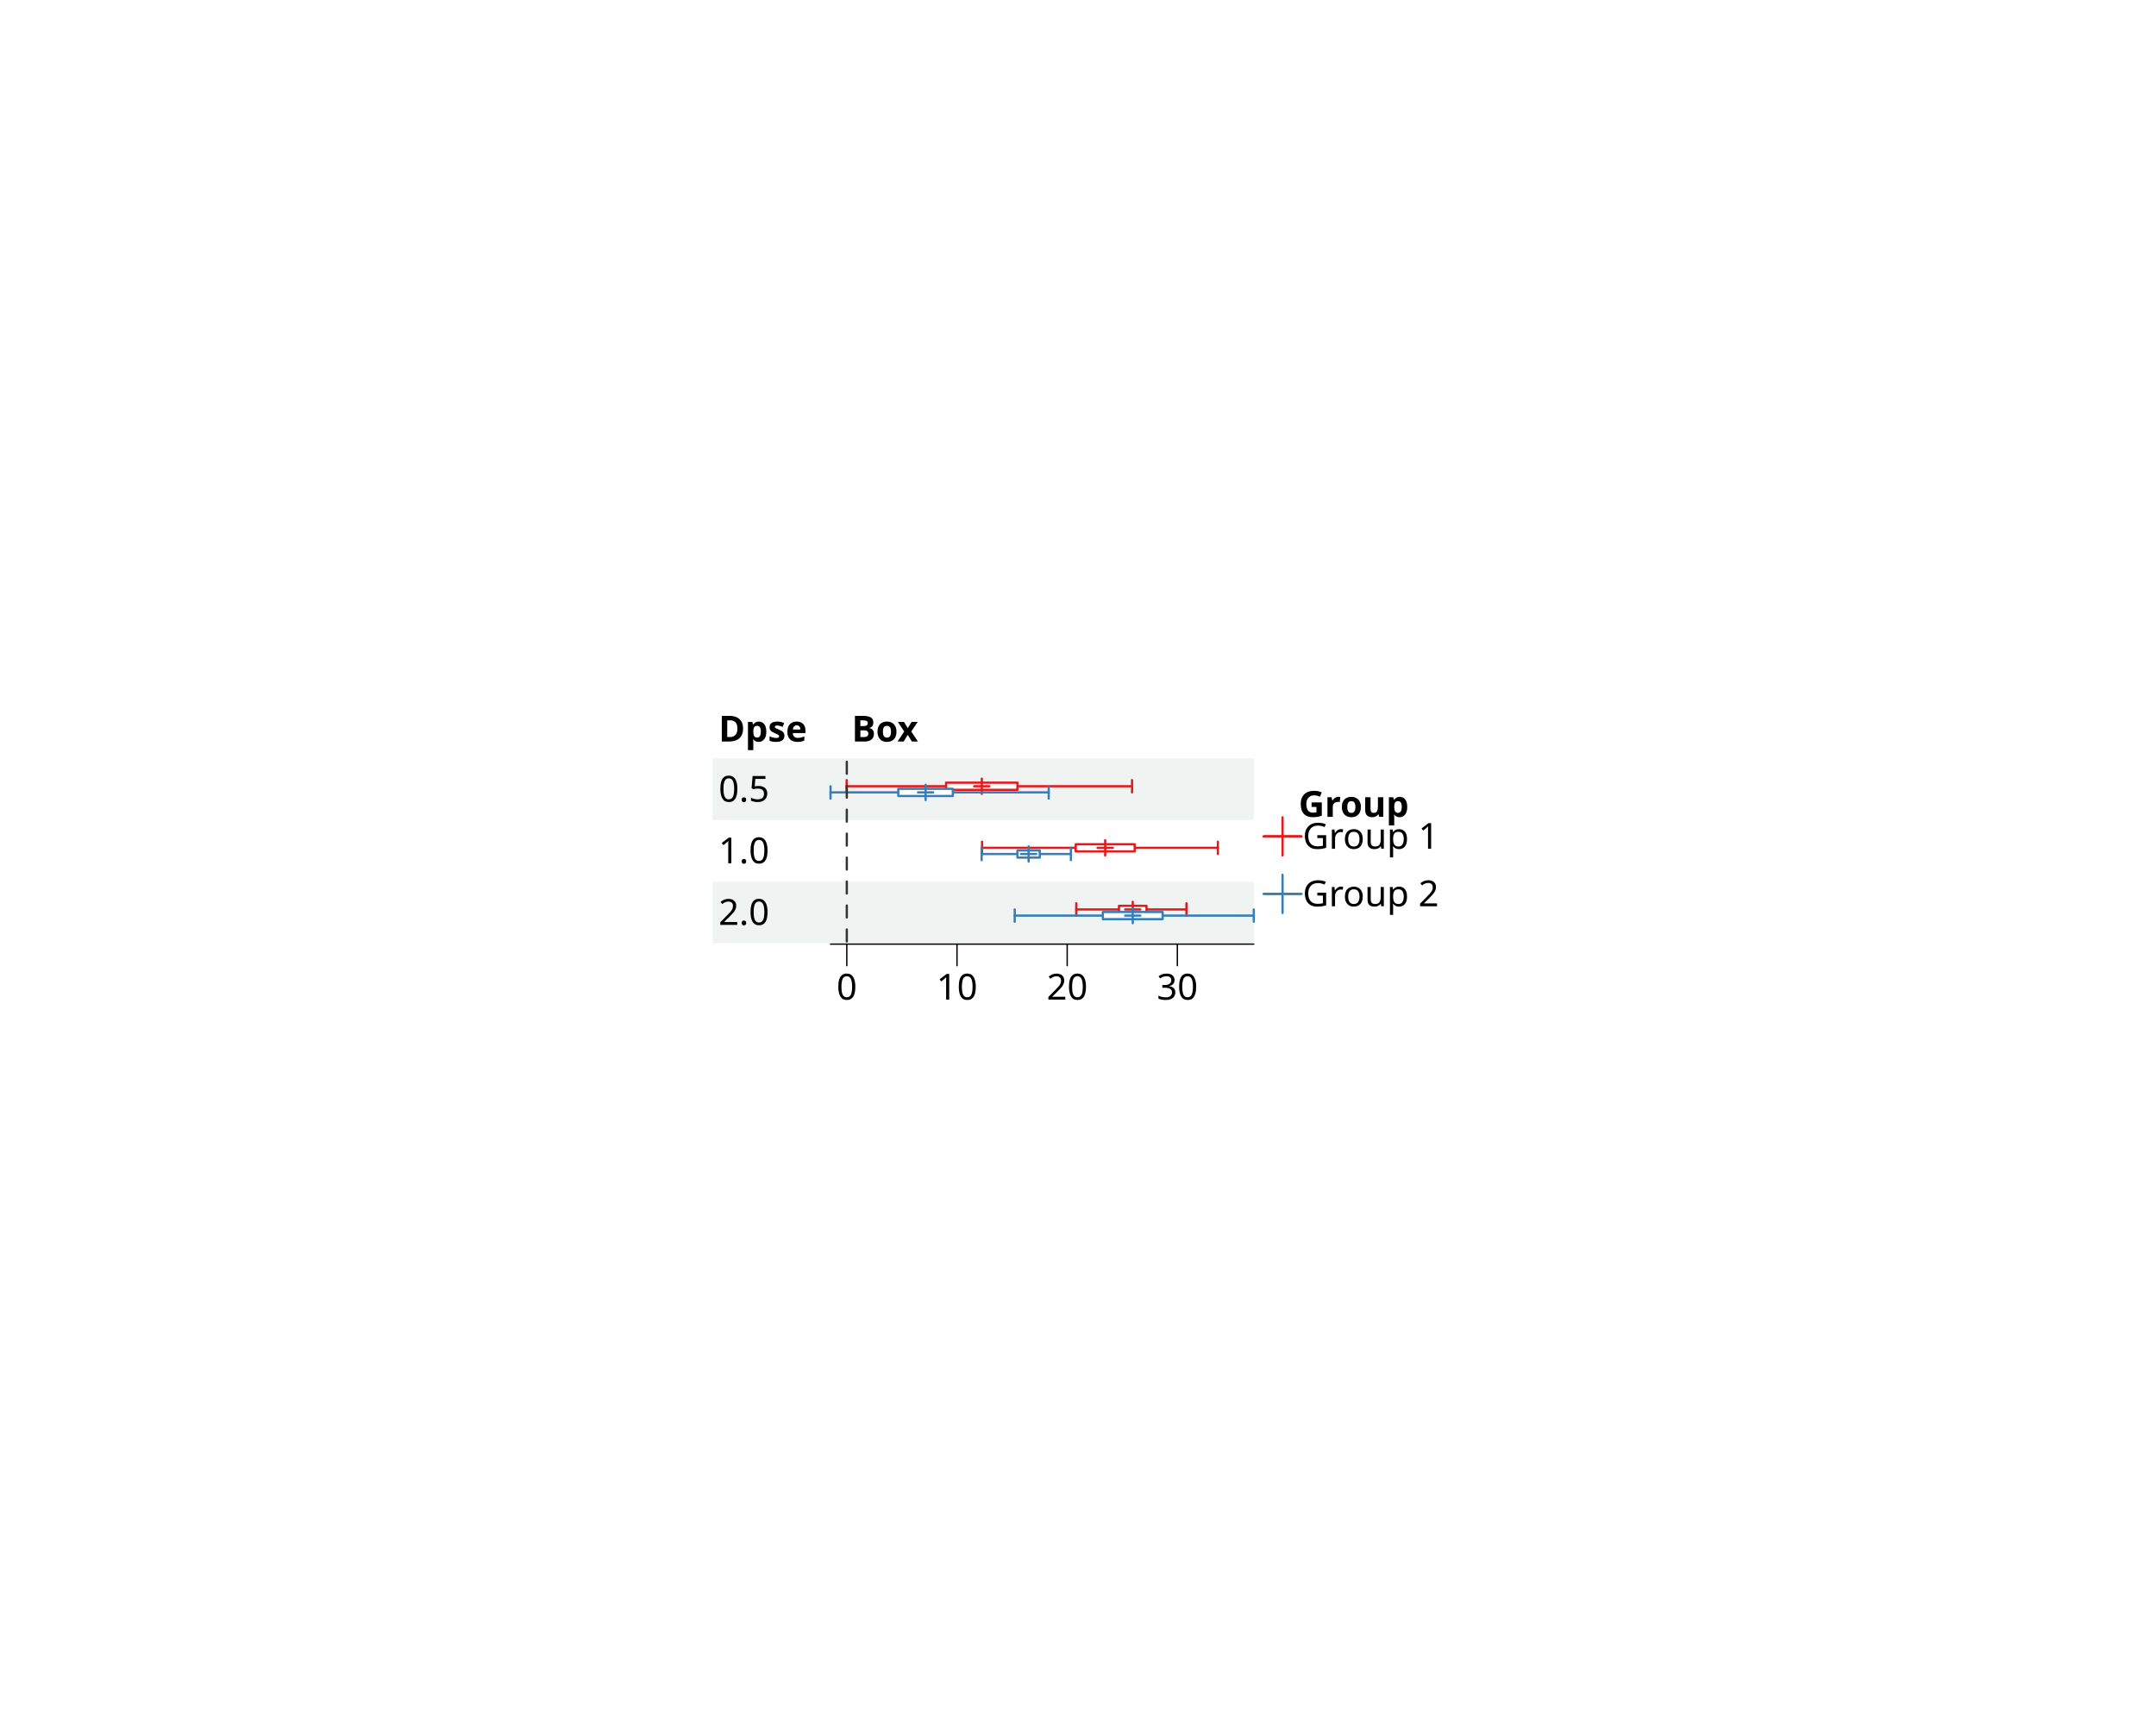
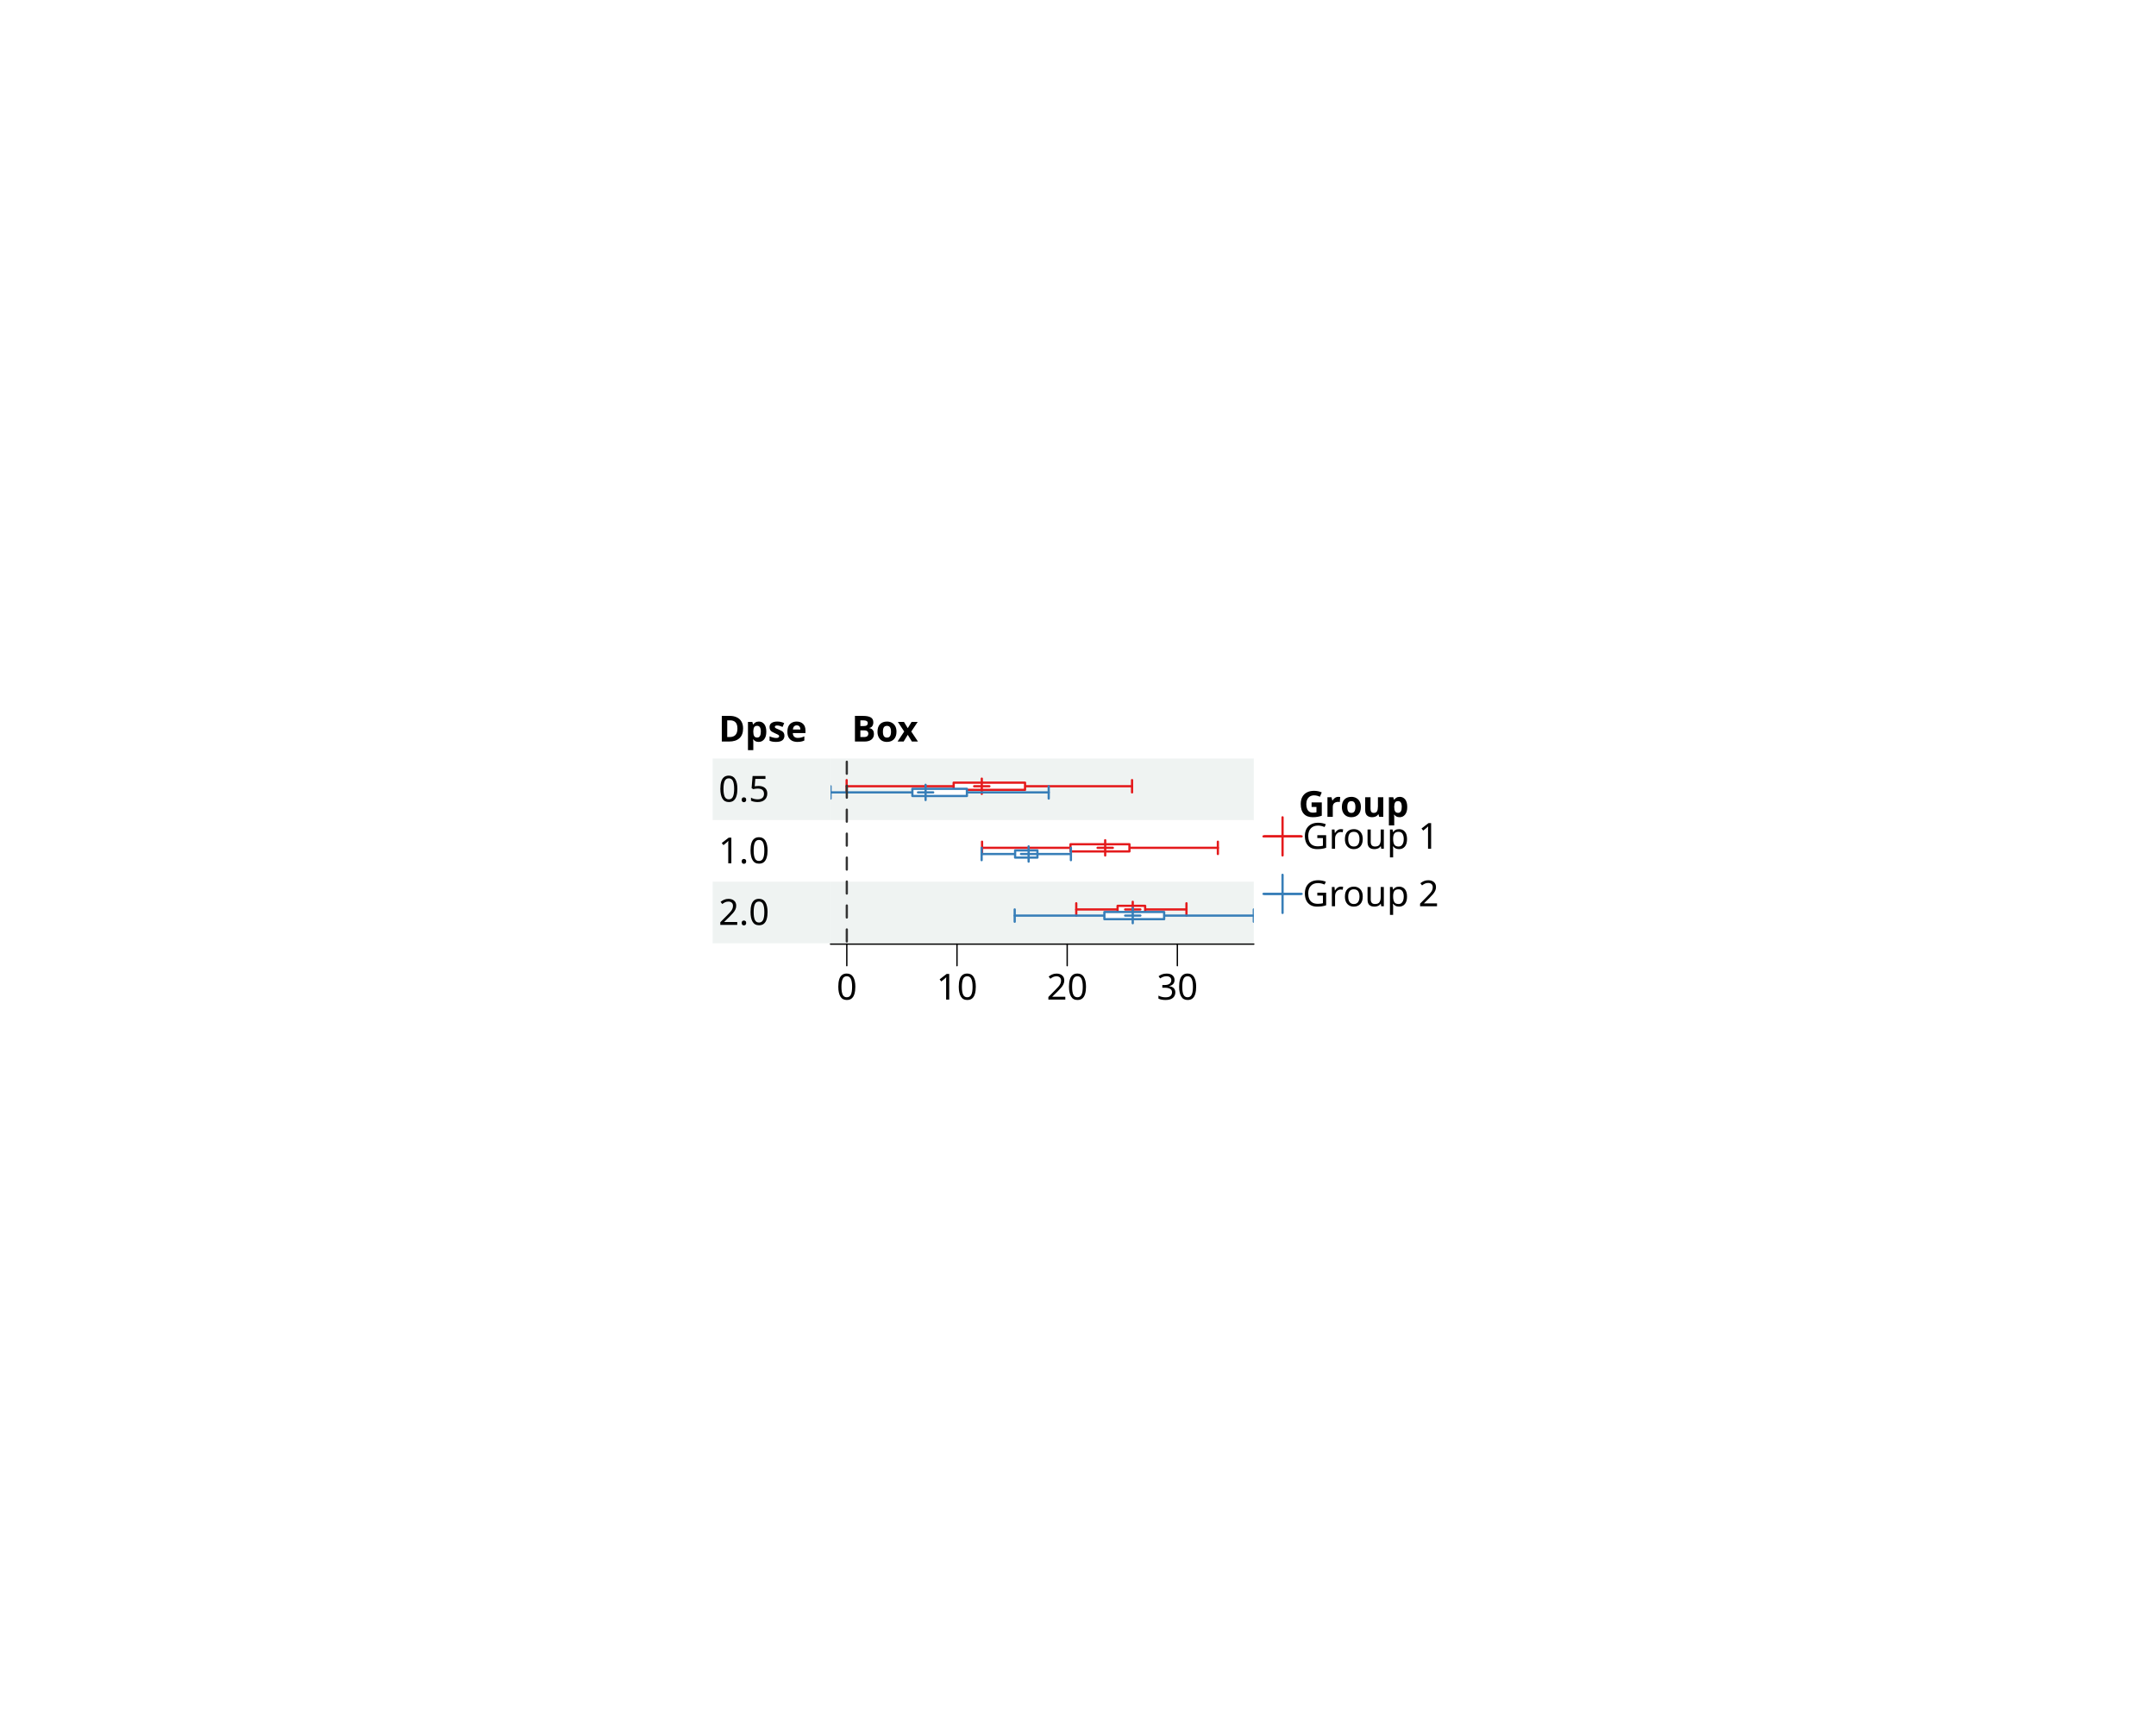
<svg xmlns="http://www.w3.org/2000/svg" class="svglite" data-engine-version="2.0" width="720.00pt" height="576.00pt" viewBox="0 0 720.00 576.00">
  <defs>
    <style type="text/css">
    .svglite line, .svglite polyline, .svglite polygon, .svglite path, .svglite rect, .svglite circle {
      fill: none;
      stroke: #000000;
      stroke-linecap: round;
      stroke-linejoin: round;
      stroke-miterlimit: 10.00;
    }
  </style>
  </defs>
  <rect width="100%" height="100%" style="stroke: none; fill: #FFFFFF;" />
  <defs>
    <clipPath id="cpMC4wMHw3MjAuMDB8MC4wMHw1NzYuMDA=">
      <rect x="0.00" y="0.00" width="720.00" height="576.00" />
    </clipPath>
  </defs>
  <g clip-path="url(#cpMC4wMHw3MjAuMDB8MC4wMHw1NzYuMDA=)">
    <rect x="238.00" y="233.68" width="39.36" height="19.60" style="stroke-width: 0.75; stroke: none; fill: #FFFFFF;" />
    <rect x="277.36" y="233.68" width="141.35" height="19.60" style="stroke-width: 0.75; stroke: none; fill: #FFFFFF;" />
    <rect x="238.00" y="253.28" width="39.36" height="20.57" style="stroke-width: 0.75; stroke: none; fill: #EFF3F2;" />
    <rect x="238.00" y="273.85" width="39.36" height="20.57" style="stroke-width: 0.75; stroke: none; fill: #FFFFFF;" />
    <rect x="238.00" y="294.41" width="39.36" height="20.57" style="stroke-width: 0.75; stroke: none; fill: #EFF3F2;" />
    <rect x="277.36" y="253.28" width="141.35" height="20.57" style="stroke-width: 0.75; stroke: none; fill: #EFF3F2;" />
    <rect x="277.36" y="273.85" width="141.35" height="20.57" style="stroke-width: 0.75; stroke: none; fill: #FFFFFF;" />
    <rect x="277.36" y="294.41" width="141.35" height="20.57" style="stroke-width: 0.75; stroke: none; fill: #EFF3F2;" />
    <text x="239.97" y="247.61" style="font-size: 12.00px; font-weight: bold; font-family: sans;" textLength="28.02px" lengthAdjust="spacingAndGlyphs">Dpse</text>
    <text x="239.97" y="267.69" style="font-size: 12.00px; font-family: sans;" textLength="16.68px" lengthAdjust="spacingAndGlyphs">0.5</text>
    <text x="284.43" y="247.61" style="font-size: 12.00px; font-weight: bold; font-family: sans;" textLength="20.69px" lengthAdjust="spacingAndGlyphs">Box</text>
    <text x="239.97" y="288.26" style="font-size: 12.00px; font-family: sans;" textLength="16.68px" lengthAdjust="spacingAndGlyphs">1.0</text>
    <text x="239.97" y="308.83" style="font-size: 12.00px; font-family: sans;" textLength="16.68px" lengthAdjust="spacingAndGlyphs">2.0</text>
    <text x="284.43" y="267.69" style="font-size: 12.00px; font-family: sans;" textLength="130.01px" lengthAdjust="spacingAndGlyphs">                                       </text>
    <text x="284.43" y="288.26" style="font-size: 12.00px; font-family: sans;" textLength="130.01px" lengthAdjust="spacingAndGlyphs">                                       </text>
    <text x="284.43" y="308.83" style="font-size: 12.00px; font-family: sans;" textLength="130.01px" lengthAdjust="spacingAndGlyphs">                                       </text>
+   </g>
+   <defs>
+     <clipPath id="cpMjc3LjM2fDQxOC43MXwyNTMuMjh8MjczLjg1">
+       <rect x="277.36" y="253.28" width="141.35" height="20.57" />
+     </clipPath>
+   </defs>
+   <g clip-path="url(#cpMjc3LjM2fDQxOC43MXwyNTMuMjh8MjczLjg1)">
    <polyline points="282.74,262.54 378.05,262.54 " style="stroke-width: 0.75; stroke: #E41A1C;" />
-     <rect x="315.95" y="261.34" width="23.83" height="2.40" style="stroke-width: 0.75; stroke: #E41A1C; fill: #FFFFFF;" />
+     <rect x="318.48" y="261.34" width="23.83" height="2.40" style="stroke-width: 0.75; stroke: #E41A1C; fill: #FFFFFF;" />
    <line x1="282.74" y1="264.59" x2="282.74" y2="260.48" style="stroke-width: 0.75; stroke: #E41A1C;" />
    <line x1="378.05" y1="264.59" x2="378.05" y2="260.48" style="stroke-width: 0.75; stroke: #E41A1C;" />
    <line x1="325.32" y1="262.54" x2="330.41" y2="262.54" style="stroke-width: 0.75; stroke: #E41A1C;" />
    <line x1="327.87" y1="265.08" x2="327.87" y2="259.99" style="stroke-width: 0.75; stroke: #E41A1C;" />
+   </g>
+   <g clip-path="url(#cpMC4wMHw3MjAuMDB8MC4wMHw1NzYuMDA=)">
+ </g>
+   <defs>
+     <clipPath id="cpMjc3LjM2fDQxOC43MXwyNzMuODV8Mjk0LjQx">
+       <rect x="277.36" y="273.85" width="141.35" height="20.57" />
+     </clipPath>
+   </defs>
+   <g clip-path="url(#cpMjc3LjM2fDQxOC43MXwyNzMuODV8Mjk0LjQx)">
    <polyline points="327.96,283.10 406.71,283.10 " style="stroke-width: 0.75; stroke: #E41A1C;" />
-     <rect x="359.24" y="281.90" width="19.69" height="2.40" style="stroke-width: 0.75; stroke: #E41A1C; fill: #FFFFFF;" />
+     <rect x="357.49" y="281.90" width="19.69" height="2.40" style="stroke-width: 0.75; stroke: #E41A1C; fill: #FFFFFF;" />
    <line x1="327.96" y1="285.16" x2="327.96" y2="281.05" style="stroke-width: 0.75; stroke: #E41A1C;" />
    <line x1="406.71" y1="285.16" x2="406.71" y2="281.05" style="stroke-width: 0.75; stroke: #E41A1C;" />
    <line x1="366.54" y1="283.10" x2="371.63" y2="283.10" style="stroke-width: 0.75; stroke: #E41A1C;" />
    <line x1="369.08" y1="285.65" x2="369.08" y2="280.56" style="stroke-width: 0.75; stroke: #E41A1C;" />
+   </g>
+   <g clip-path="url(#cpMC4wMHw3MjAuMDB8MC4wMHw1NzYuMDA=)">
+ </g>
+   <defs>
+     <clipPath id="cpMjc3LjM2fDQxOC43MXwyOTQuNDF8MzE0Ljk4">
+       <rect x="277.36" y="294.41" width="141.35" height="20.57" />
+     </clipPath>
+   </defs>
+   <g clip-path="url(#cpMjc3LjM2fDQxOC43MXwyOTQuNDF8MzE0Ljk4)">
    <polyline points="359.42,303.67 396.22,303.67 " style="stroke-width: 0.75; stroke: #E41A1C;" />
-     <rect x="373.68" y="302.47" width="9.20" height="2.40" style="stroke-width: 0.75; stroke: #E41A1C; fill: #FFFFFF;" />
+     <rect x="373.22" y="302.47" width="9.20" height="2.40" style="stroke-width: 0.75; stroke: #E41A1C; fill: #FFFFFF;" />
    <line x1="359.42" y1="305.73" x2="359.42" y2="301.61" style="stroke-width: 0.75; stroke: #E41A1C;" />
    <line x1="396.22" y1="305.73" x2="396.22" y2="301.61" style="stroke-width: 0.75; stroke: #E41A1C;" />
    <line x1="375.74" y1="303.67" x2="380.83" y2="303.67" style="stroke-width: 0.75; stroke: #E41A1C;" />
    <line x1="378.28" y1="306.21" x2="378.28" y2="301.12" style="stroke-width: 0.75; stroke: #E41A1C;" />
+   </g>
+   <g clip-path="url(#cpMC4wMHw3MjAuMDB8MC4wMHw1NzYuMDA=)">
+ </g>
+   <g clip-path="url(#cpMjc3LjM2fDQxOC43MXwyNTMuMjh8MjczLjg1)">
    <polyline points="277.36,264.59 350.22,264.59 " style="stroke-width: 0.75; stroke: #377EB8;" />
-     <rect x="299.99" y="263.39" width="18.21" height="2.40" style="stroke-width: 0.75; stroke: #377EB8; fill: #FFFFFF;" />
+     <rect x="304.69" y="263.39" width="18.21" height="2.40" style="stroke-width: 0.75; stroke: #377EB8; fill: #FFFFFF;" />
    <line x1="277.36" y1="266.65" x2="277.36" y2="262.54" style="stroke-width: 0.75; stroke: #377EB8;" />
    <line x1="350.22" y1="266.65" x2="350.22" y2="262.54" style="stroke-width: 0.75; stroke: #377EB8;" />
    <line x1="306.56" y1="264.59" x2="311.65" y2="264.59" style="stroke-width: 0.75; stroke: #377EB8;" />
    <line x1="309.10" y1="267.14" x2="309.10" y2="262.05" style="stroke-width: 0.75; stroke: #377EB8;" />
+   </g>
+   <g clip-path="url(#cpMC4wMHw3MjAuMDB8MC4wMHw1NzYuMDA=)">
+ </g>
+   <g clip-path="url(#cpMjc3LjM2fDQxOC43MXwyNzMuODV8Mjk0LjQx)">
    <polyline points="327.82,285.16 357.63,285.16 " style="stroke-width: 0.75; stroke: #377EB8;" />
-     <rect x="339.78" y="283.96" width="7.45" height="2.40" style="stroke-width: 0.75; stroke: #377EB8; fill: #FFFFFF;" />
+     <rect x="339.00" y="283.96" width="7.45" height="2.40" style="stroke-width: 0.75; stroke: #377EB8; fill: #FFFFFF;" />
    <line x1="327.82" y1="287.22" x2="327.82" y2="283.10" style="stroke-width: 0.75; stroke: #377EB8;" />
    <line x1="357.63" y1="287.22" x2="357.63" y2="283.10" style="stroke-width: 0.75; stroke: #377EB8;" />
    <line x1="340.96" y1="285.16" x2="346.05" y2="285.16" style="stroke-width: 0.75; stroke: #377EB8;" />
    <line x1="343.51" y1="287.70" x2="343.51" y2="282.61" style="stroke-width: 0.75; stroke: #377EB8;" />
+   </g>
+   <g clip-path="url(#cpMC4wMHw3MjAuMDB8MC4wMHw1NzYuMDA=)">
+ </g>
+   <g clip-path="url(#cpMjc3LjM2fDQxOC43MXwyOTQuNDF8MzE0Ljk4)">
    <polyline points="338.86,305.73 418.71,305.73 " style="stroke-width: 0.75; stroke: #377EB8;" />
-     <rect x="368.30" y="304.53" width="19.96" height="2.40" style="stroke-width: 0.75; stroke: #377EB8; fill: #FFFFFF;" />
+     <rect x="368.81" y="304.53" width="19.96" height="2.40" style="stroke-width: 0.75; stroke: #377EB8; fill: #FFFFFF;" />
    <line x1="338.86" y1="307.78" x2="338.86" y2="303.67" style="stroke-width: 0.75; stroke: #377EB8;" />
    <line x1="418.71" y1="307.78" x2="418.71" y2="303.67" style="stroke-width: 0.75; stroke: #377EB8;" />
    <line x1="375.74" y1="305.73" x2="380.83" y2="305.73" style="stroke-width: 0.75; stroke: #377EB8;" />
    <line x1="378.28" y1="308.27" x2="378.28" y2="303.18" style="stroke-width: 0.75; stroke: #377EB8;" />
+   </g>
+   <g clip-path="url(#cpMC4wMHw3MjAuMDB8MC4wMHw1NzYuMDA=)">
    <line x1="282.79" y1="314.36" x2="282.79" y2="253.90" style="stroke-width: 0.75; stroke: #333333; stroke-dasharray: 4.00,4.00;" />
    <polyline points="277.36,315.25 418.71,315.25 " style="stroke-width: 0.45;" />
    <line x1="282.79" y1="315.25" x2="282.79" y2="322.45" style="stroke-width: 0.45;" />
    <line x1="319.59" y1="315.25" x2="319.59" y2="322.45" style="stroke-width: 0.45;" />
    <line x1="356.39" y1="315.25" x2="356.39" y2="322.45" style="stroke-width: 0.45;" />
    <line x1="393.18" y1="315.25" x2="393.18" y2="322.45" style="stroke-width: 0.45;" />
    <text x="282.79" y="333.78" text-anchor="middle" style="font-size: 12.00px; font-family: sans;" textLength="6.67px" lengthAdjust="spacingAndGlyphs">0</text>
    <text x="319.59" y="333.78" text-anchor="middle" style="font-size: 12.00px; font-family: sans;" textLength="13.35px" lengthAdjust="spacingAndGlyphs">10</text>
    <text x="356.39" y="333.78" text-anchor="middle" style="font-size: 12.00px; font-family: sans;" textLength="13.35px" lengthAdjust="spacingAndGlyphs">20</text>
    <text x="393.18" y="333.78" text-anchor="middle" style="font-size: 12.00px; font-family: sans;" textLength="13.35px" lengthAdjust="spacingAndGlyphs">30</text>
    <text x="433.68" y="272.75" style="font-size: 12.00px; font-weight: bold; font-family: sans;" textLength="33.36px" lengthAdjust="spacingAndGlyphs">Group</text>
    <polyline points="422.31,279.28 434.31,279.28 " style="stroke-width: 0.75; stroke: #E41A1C;" />
    <line x1="421.95" y1="279.28" x2="434.68" y2="279.28" style="stroke-width: 0.75; stroke: #E41A1C;" />
    <line x1="428.31" y1="285.64" x2="428.31" y2="272.91" style="stroke-width: 0.75; stroke: #E41A1C;" />
    <text x="435.03" y="283.41" style="font-size: 12.00px; font-family: sans;" textLength="43.37px" lengthAdjust="spacingAndGlyphs">Group 1</text>
    <polyline points="422.31,298.48 434.31,298.48 " style="stroke-width: 0.75; stroke: #377EB8;" />
    <line x1="421.95" y1="298.48" x2="434.68" y2="298.48" style="stroke-width: 0.75; stroke: #377EB8;" />
    <line x1="428.31" y1="304.84" x2="428.31" y2="292.11" style="stroke-width: 0.75; stroke: #377EB8;" />
    <text x="435.03" y="302.61" style="font-size: 12.00px; font-family: sans;" textLength="43.37px" lengthAdjust="spacingAndGlyphs">Group 2</text>
  </g>
</svg>
